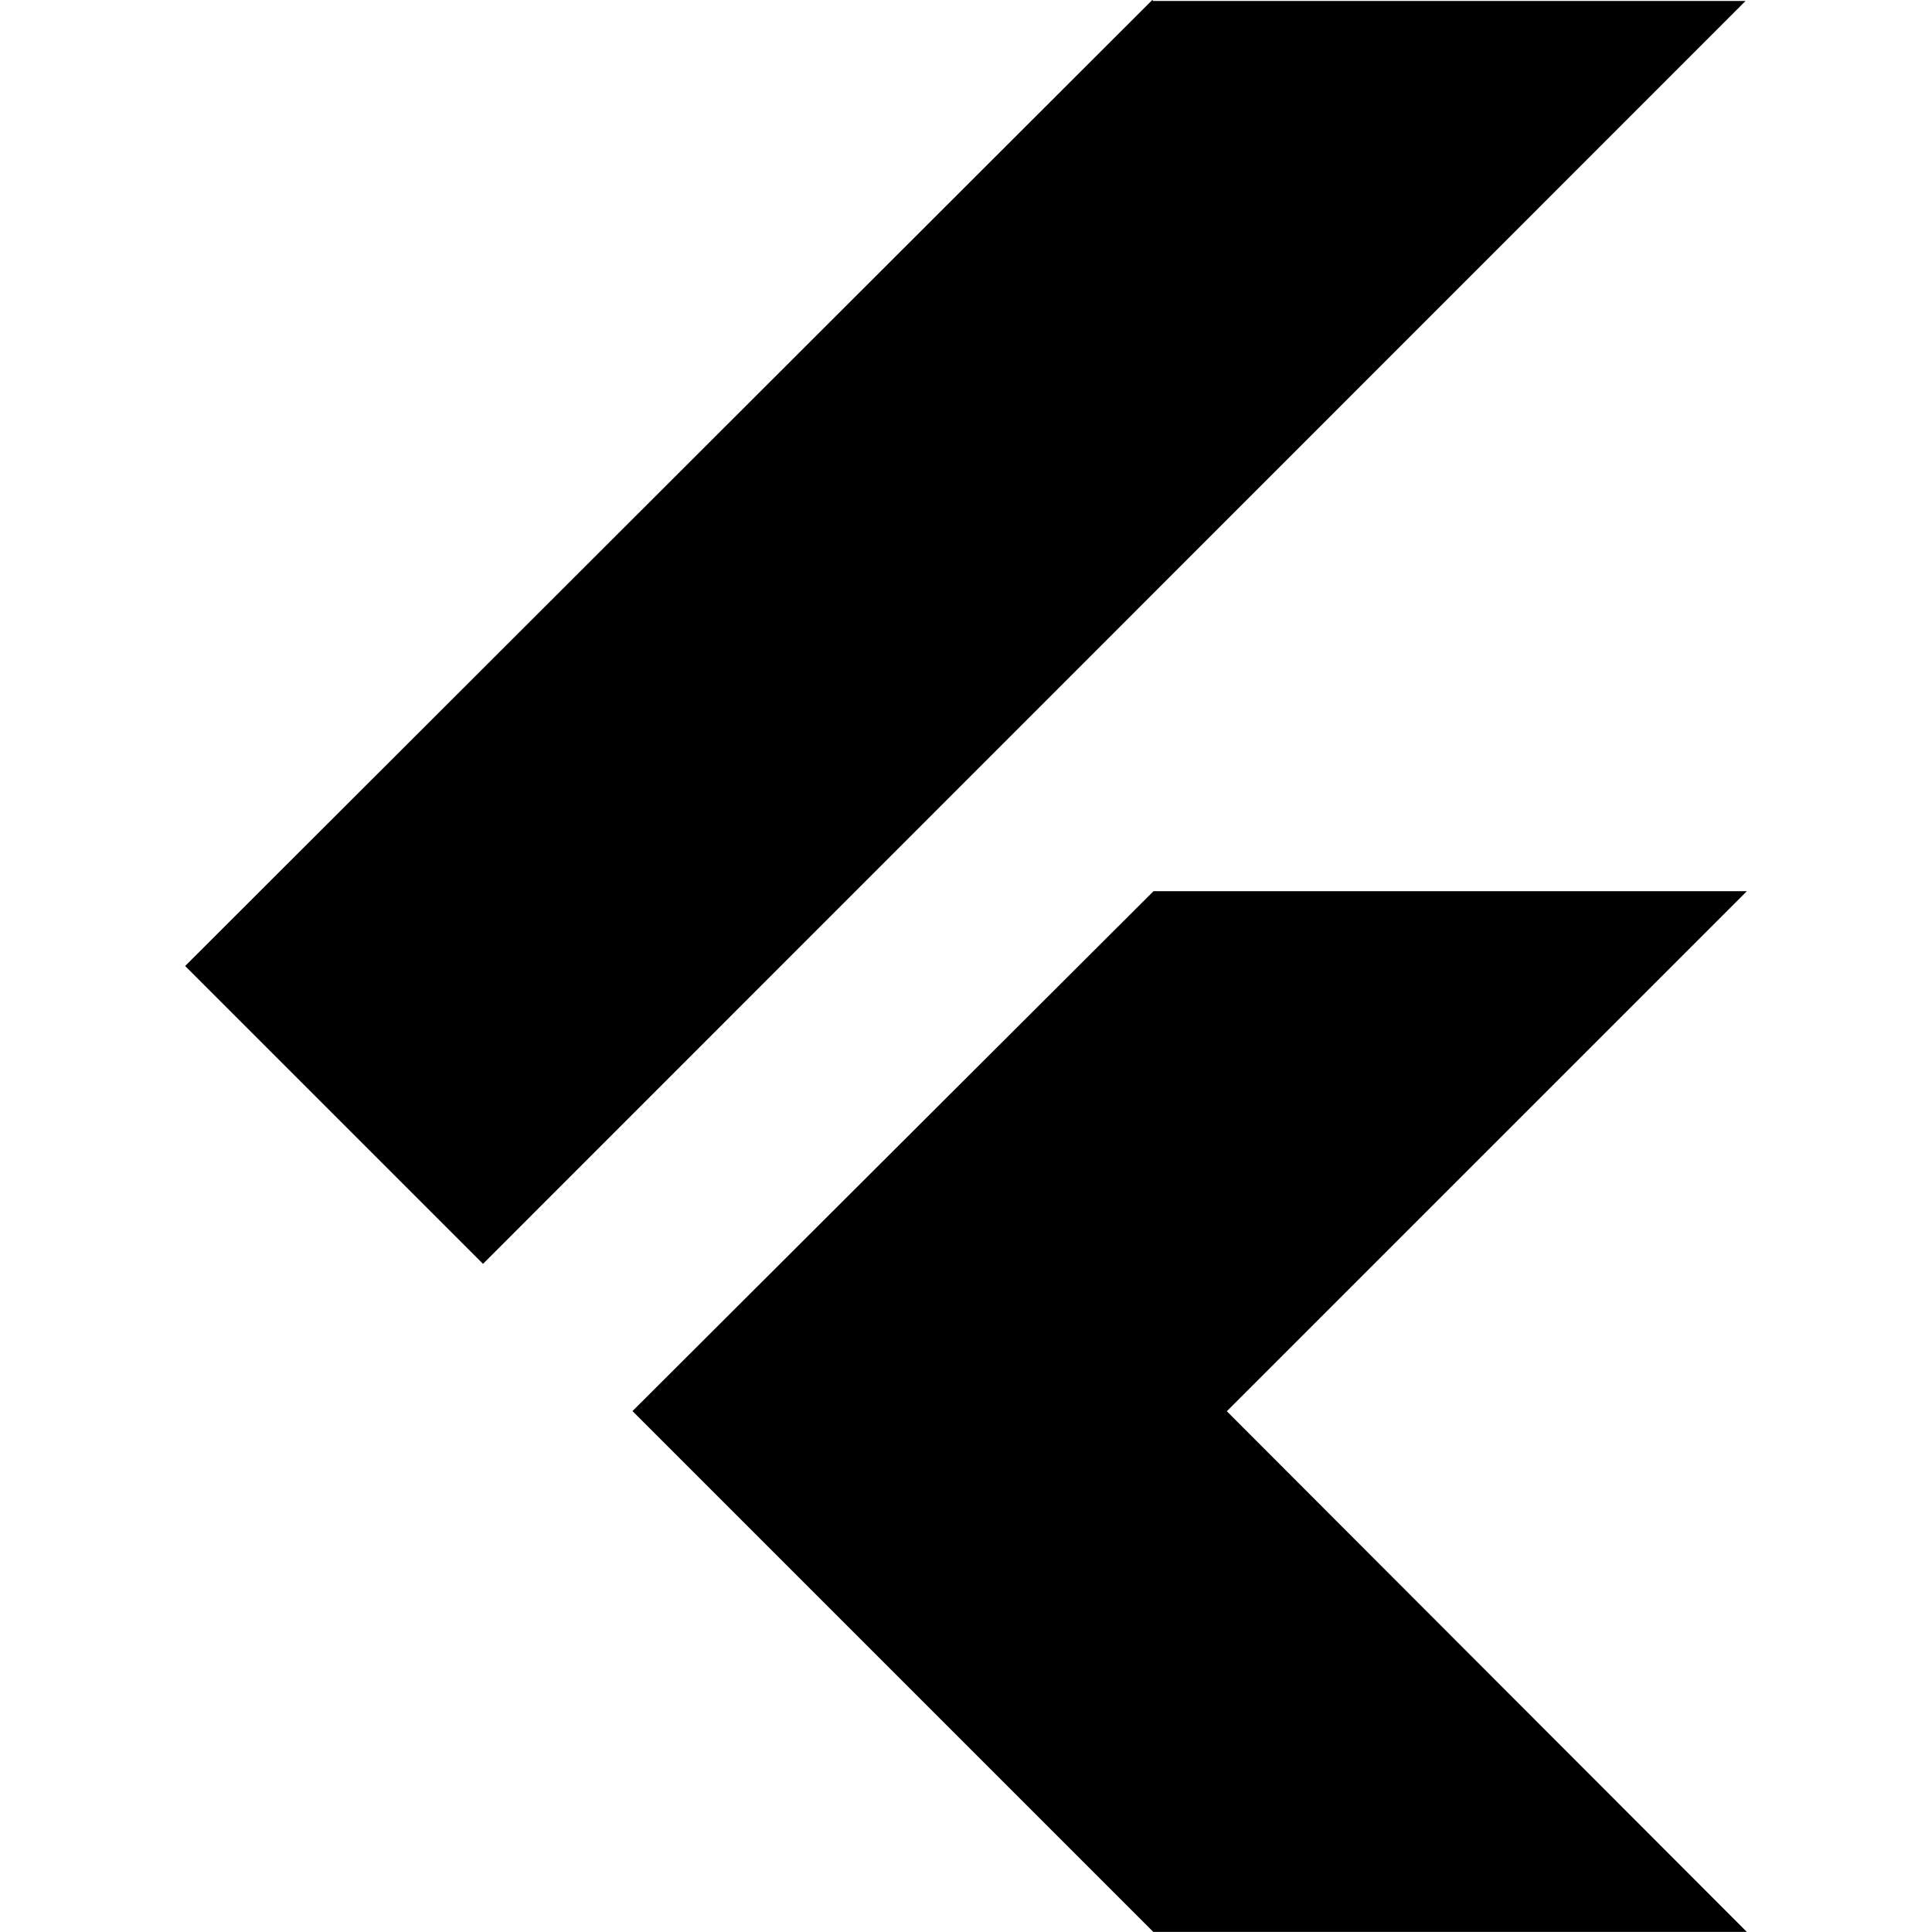
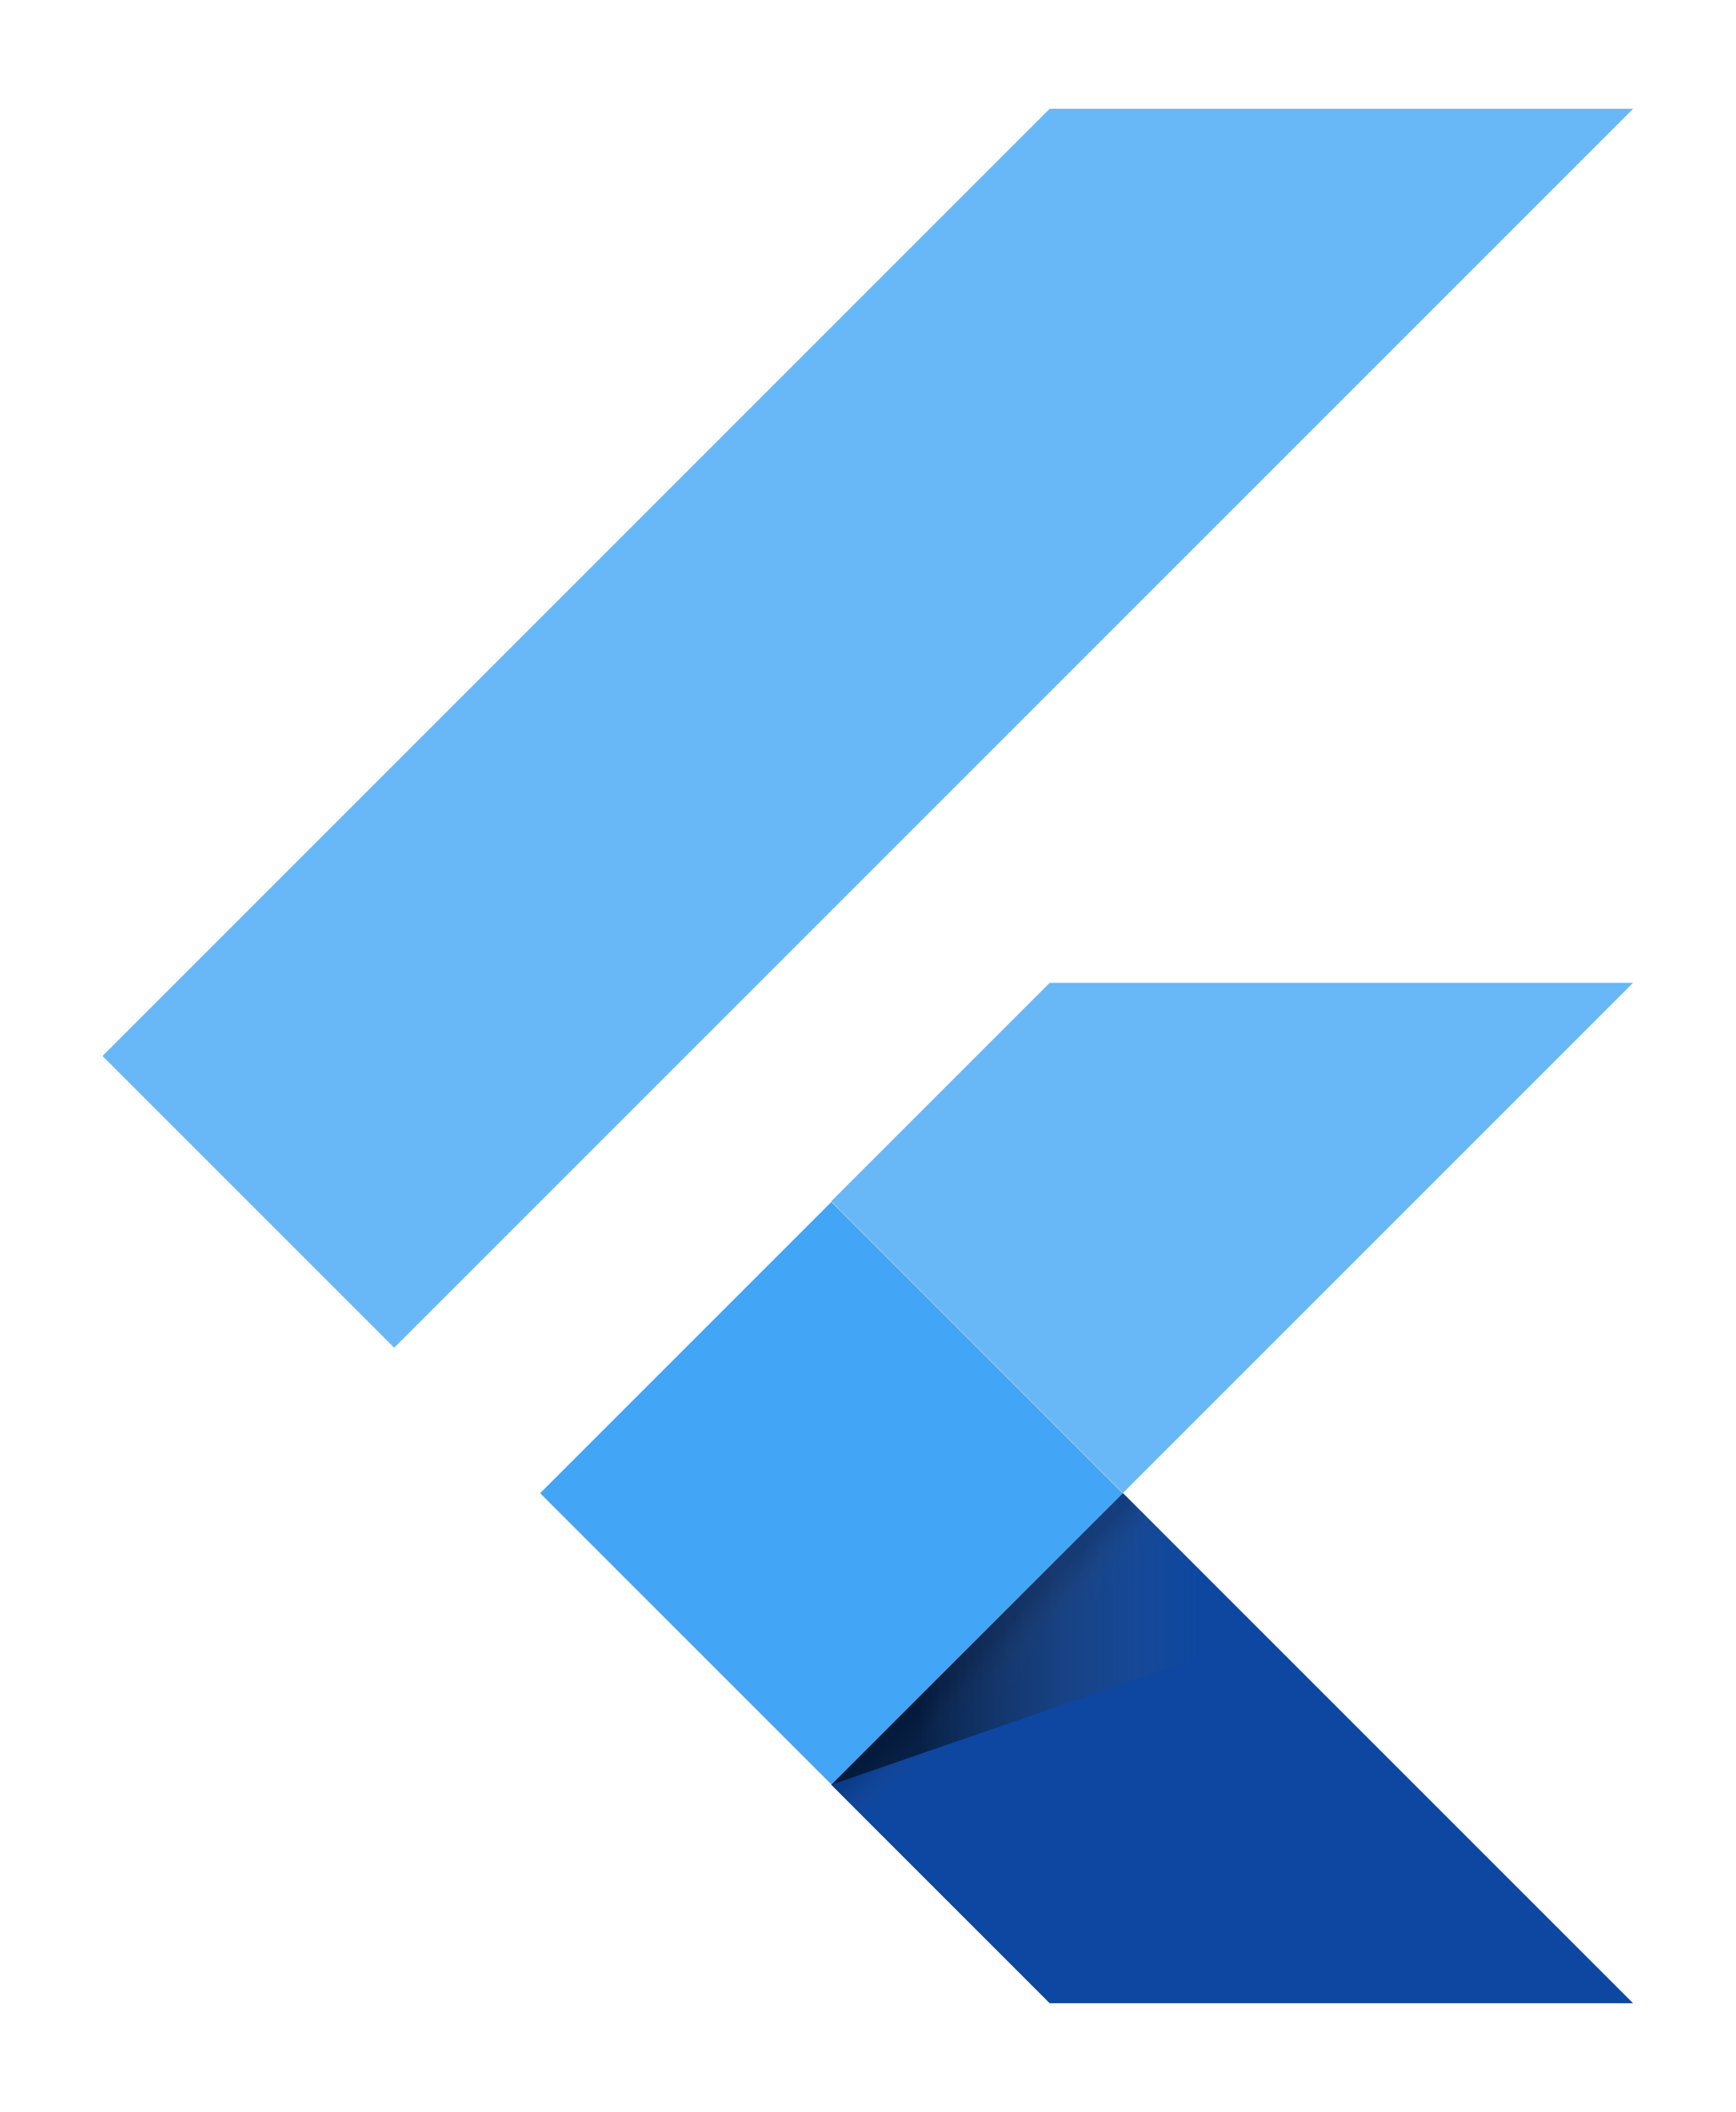
- <svg xmlns="http://www.w3.org/2000/svg" role="img" viewBox="0 0 24 24">
-   <path d="M14.314 0L2.3 12 6 15.7 21.684.012h-7.357L14.314 0zm.014 11.072l-6.471 6.457 6.47 6.47H21.7l-6.46-6.468 6.46-6.46h-7.371z" />
+ <svg xmlns="http://www.w3.org/2000/svg" version="1.1" viewBox="0 0 166 202">
+   <defs>
+     <linearGradient id="triangleGradient">
+       <stop offset="20%" stop-color="#000000" stop-opacity=".55" />
+       <stop offset="85%" stop-color="#616161" stop-opacity=".01" />
+     </linearGradient>
+     <linearGradient id="rectangleGradient" x1="0%" x2="0%" y1="0%" y2="100%">
+       <stop offset="20%" stop-color="#000000" stop-opacity=".15" />
+       <stop offset="85%" stop-color="#616161" stop-opacity=".01" />
+     </linearGradient>
+   </defs>
+   <path fill="#42A5F5" fill-opacity=".8" d="M37.7 128.9 9.8 101 100.4 10.4 156.2 10.4" />
+   <path fill="#42A5F5" fill-opacity=".8" d="M156.2 94 100.4 94 79.5 114.9 107.4 142.8" />
+   <path fill="#0D47A1" d="M79.5 170.7 100.4 191.6 156.2 191.6 156.2 191.6 107.4 142.8" />
+   <g transform="matrix(0.7071, -0.7071, 0.7071, 0.7071, -77.667, 98.057)">
+     <rect width="39.4" height="39.4" x="59.8" y="123.1" fill="#42A5F5" />
+     <rect width="39.4" height="5.5" x="59.8" y="162.5" fill="url(#rectangleGradient)" />
+   </g>
+   <path d="M79.5 170.7 120.9 156.4 107.4 142.8" fill="url(#triangleGradient)" />
</svg>
